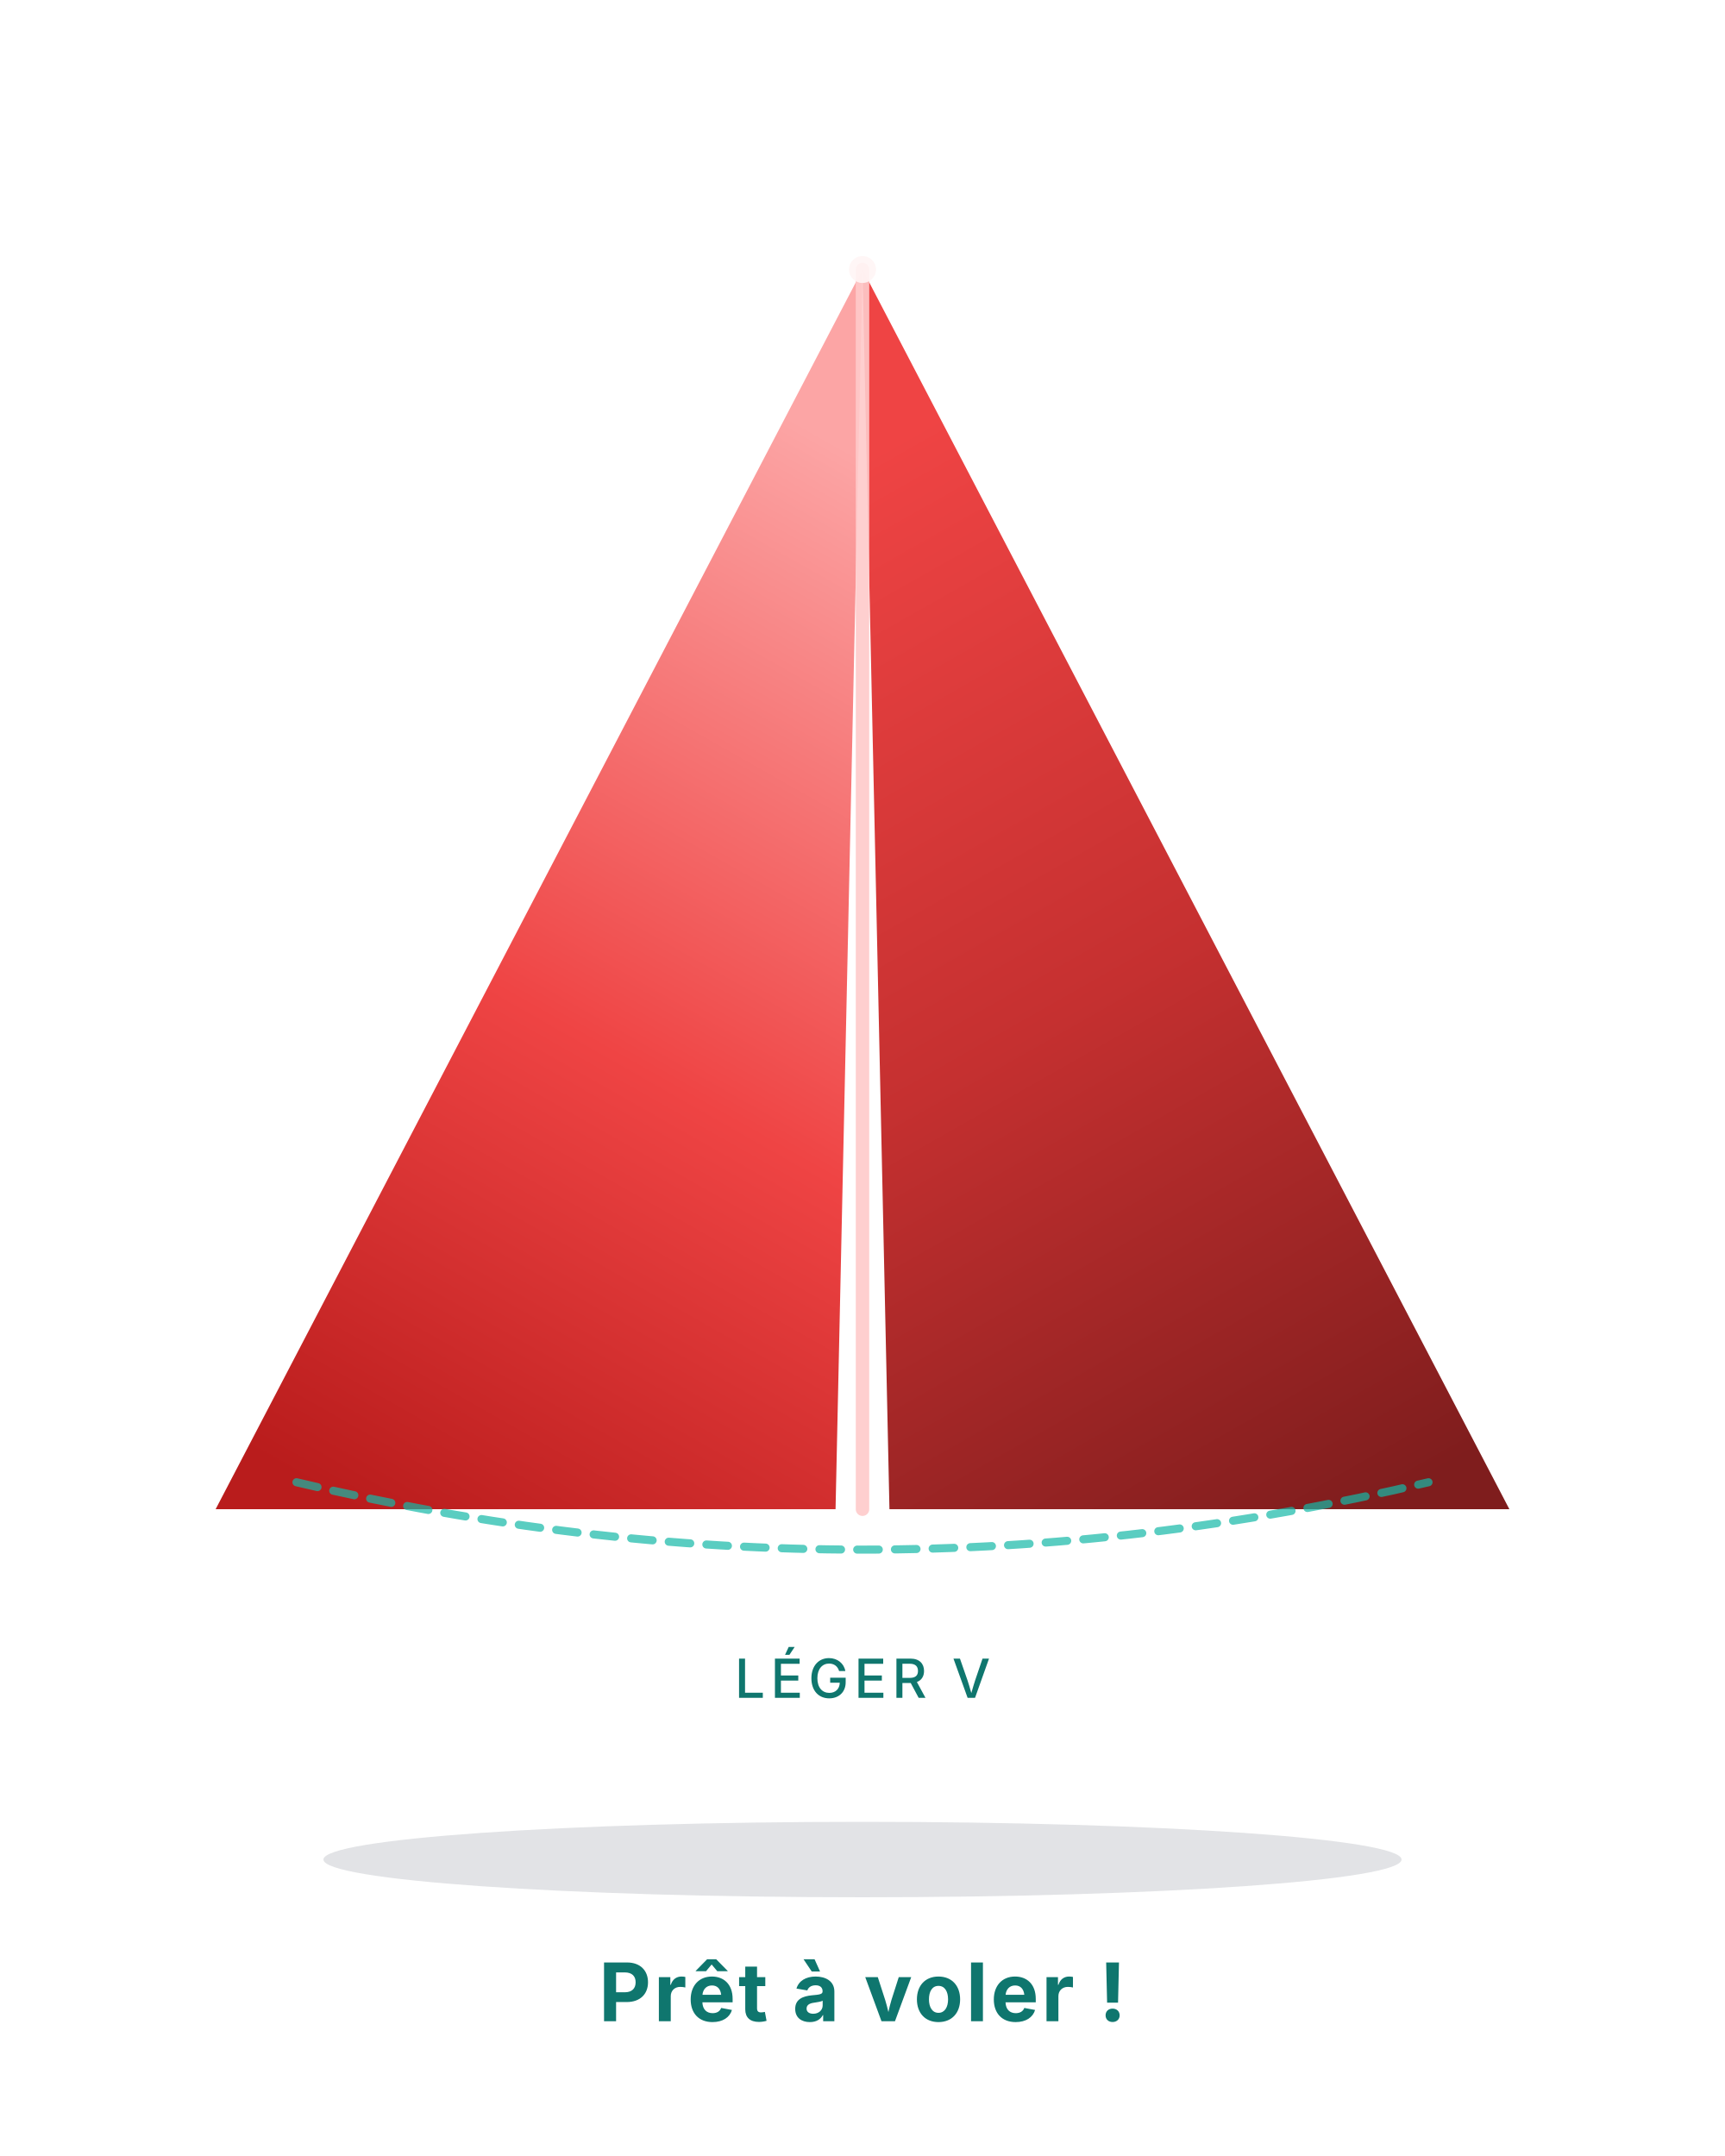
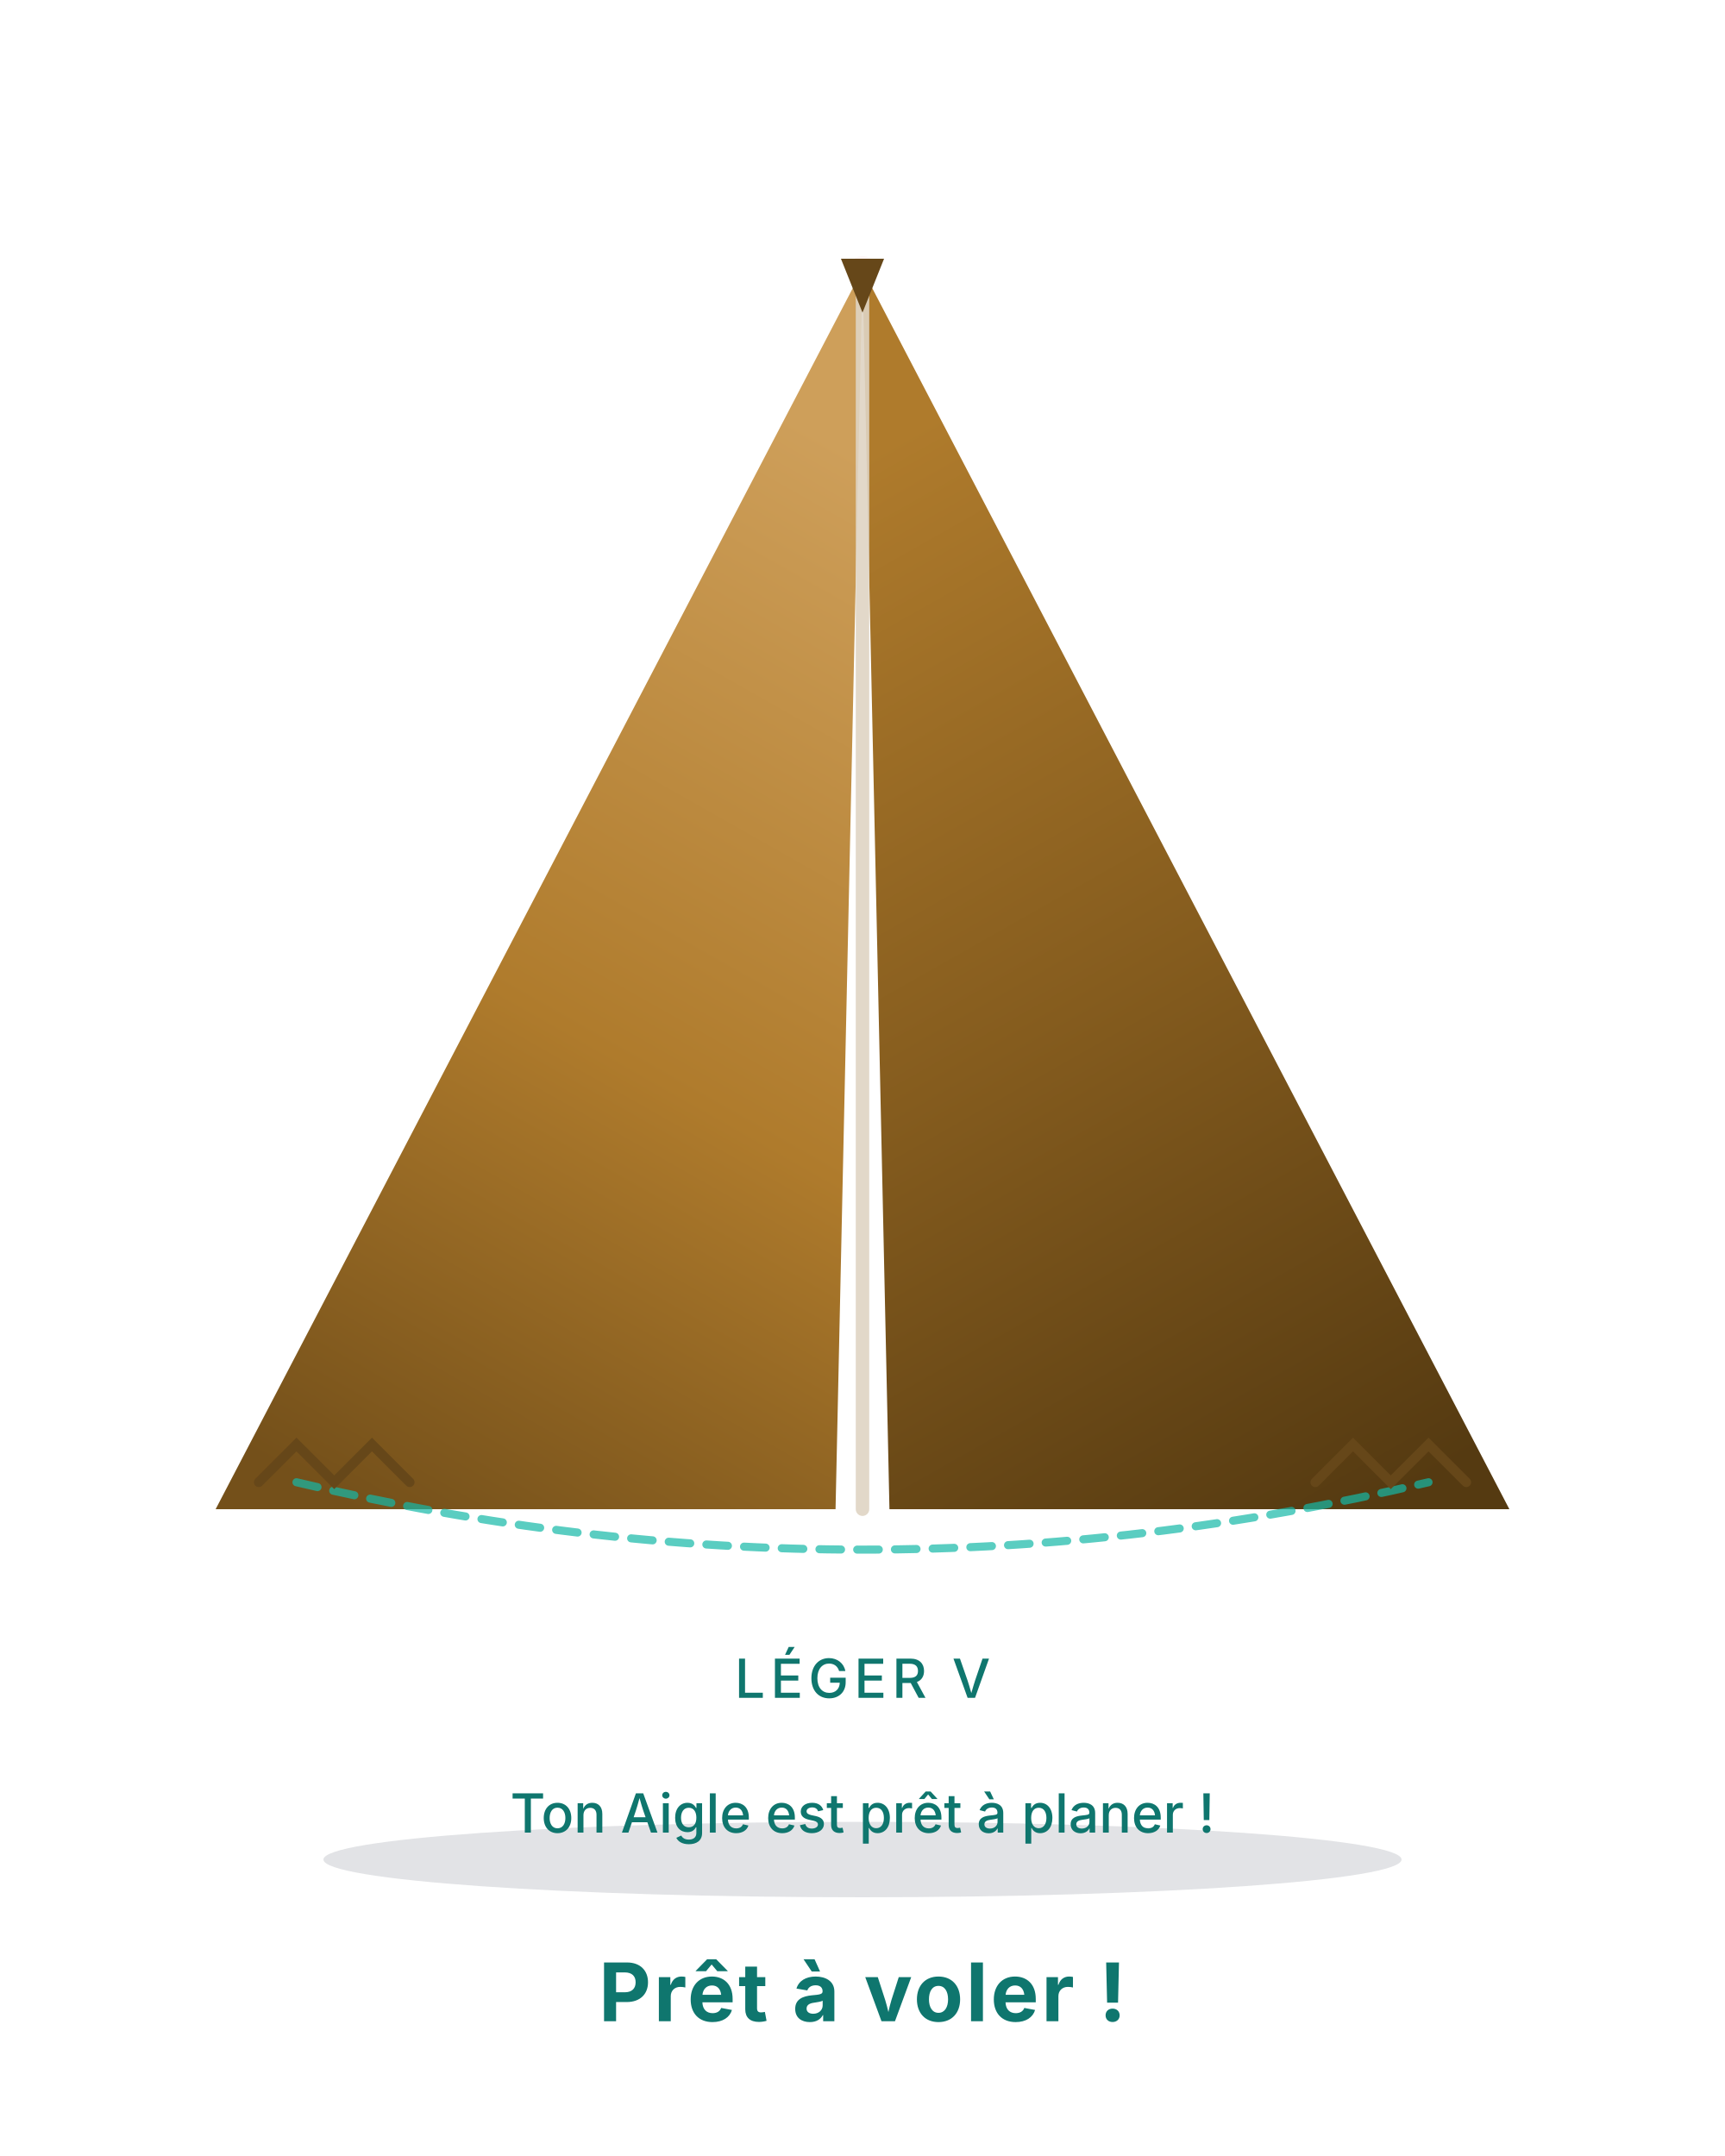
- <svg xmlns="http://www.w3.org/2000/svg" viewBox="0 0 320 400" fill="none" font-family="system-ui, -apple-system, sans-serif">
+ <svg xmlns="http://www.w3.org/2000/svg" viewBox="0 0 320 400" fill="none" font-family="system-ui,-apple-system,sans-serif">
  <defs>
    <filter id="ps" x="-10%" y="-10%" width="120%" height="120%">
      <feGaussianBlur in="SourceAlpha" stdDeviation="3" />
      <feOffset dx="0" dy="3" />
      <feComponentTransfer>
        <feFuncA type="linear" slope="0.18" />
      </feComponentTransfer>
      <feMerge>
        <feMergeNode />
        <feMergeNode in="SourceGraphic" />
      </feMerge>
    </filter>
    <marker id="arr" viewBox="0 0 10 10" refX="8" refY="5" markerWidth="6" markerHeight="6" orient="auto-start-reverse">
      <path d="M 0 0 L 10 5 L 0 10 z" fill="#6366f1" />
    </marker>
    <marker id="arrT" viewBox="0 0 10 10" refX="8" refY="5" markerWidth="6" markerHeight="6" orient="auto-start-reverse">
      <path d="M 0 0 L 10 5 L 0 10 z" fill="#14b8a6" />
    </marker>
    <linearGradient id="foldTri" x1="0" y1="0" x2="1" y2="1">
      <stop offset="0" stop-color="#fff7ed" />
      <stop offset="1" stop-color="#fed7aa" stop-opacity="0.7" />
    </linearGradient>
-   </defs>
-   <defs>
-     <linearGradient id="wL" x1="0.5" y1="0" x2="0.2" y2="1">
-       <stop offset="0" stop-color="#fca5a5" />
-       <stop offset="0.55" stop-color="#ef4444" />
-       <stop offset="1" stop-color="#b91c1c" />
+     <linearGradient id="pWingL" x1="0.5" y1="0" x2="0.2" y2="1">
+       <stop offset="0" stop-color="hsl(36, 54%, 58%)" />
+       <stop offset="0.55" stop-color="hsl(36, 60%, 43%)" />
+       <stop offset="1" stop-color="hsl(36, 63%, 28%)" />
    </linearGradient>
-     <linearGradient id="wR" x1="0.5" y1="0" x2="0.8" y2="1">
-       <stop offset="0" stop-color="#ef4444" />
-       <stop offset="0.5" stop-color="#c53030" />
-       <stop offset="1" stop-color="#7f1d1d" />
+     <linearGradient id="pWingR" x1="0.5" y1="0" x2="0.8" y2="1">
+       <stop offset="0" stop-color="hsl(36, 60%, 43%)" />
+       <stop offset="0.5" stop-color="hsl(36, 63%, 32%)" />
+       <stop offset="1" stop-color="hsl(36, 66%, 20%)" />
    </linearGradient>
  </defs>
  <ellipse cx="160" cy="345" rx="100" ry="7" fill="#1e293b" opacity="0.13" />
-   <polygon points="160,50 40,280 155,280" fill="url(#wL)" />
-   <polygon points="160,50 165,280 280,280" fill="url(#wR)" />
-   <line x1="160" y1="50" x2="160" y2="280" stroke="#fecaca" stroke-width="2.5" stroke-linecap="round" opacity="0.9" />
+   <polygon points="160,50 40,280 155,280" fill="url(#pWingL)" />
+   <polygon points="160,50 165,280 280,280" fill="url(#pWingR)" />
+   <line x1="160" y1="50" x2="160" y2="280" stroke="hsl(36, 30%, 82%)" stroke-width="2.5" stroke-linecap="round" opacity="0.9" />
  <circle cx="160" cy="50" r="2.5" fill="#fff5f5" opacity="0.9" />
  <path d="M 55 275 Q 160 300 265 275" stroke="#14b8a6" stroke-width="1.5" stroke-dasharray="4 3" fill="none" stroke-linecap="round" opacity="0.7" />
  <text x="160" y="315" text-anchor="middle" font-size="10" fill="#0f766e" font-weight="500" letter-spacing="1">LÉGER V</text>
  <text x="160" y="375" text-anchor="middle" font-size="15" font-weight="700" fill="#0f766e" letter-spacing="0.5">Prêt à voler !</text>
+   <polygon points="156,48 164,48 160,58" fill="hsl(36, 60%, 25%)" />
+   <path d="M 48 275 L 55 268 L 62 275 L 69 268 L 76 275" stroke="hsl(36, 60%, 25%)" stroke-width="1.8" fill="none" stroke-linecap="round" />
+   <path d="M 244 275 L 251 268 L 258 275 L 265 268 L 272 275" stroke="hsl(36, 60%, 25%)" stroke-width="1.8" fill="none" stroke-linecap="round" />
+   <text x="160" y="340" text-anchor="middle" font-size="10" fill="#0f766e" font-weight="500">Ton Aigle est prêt à planer !</text>
</svg>
